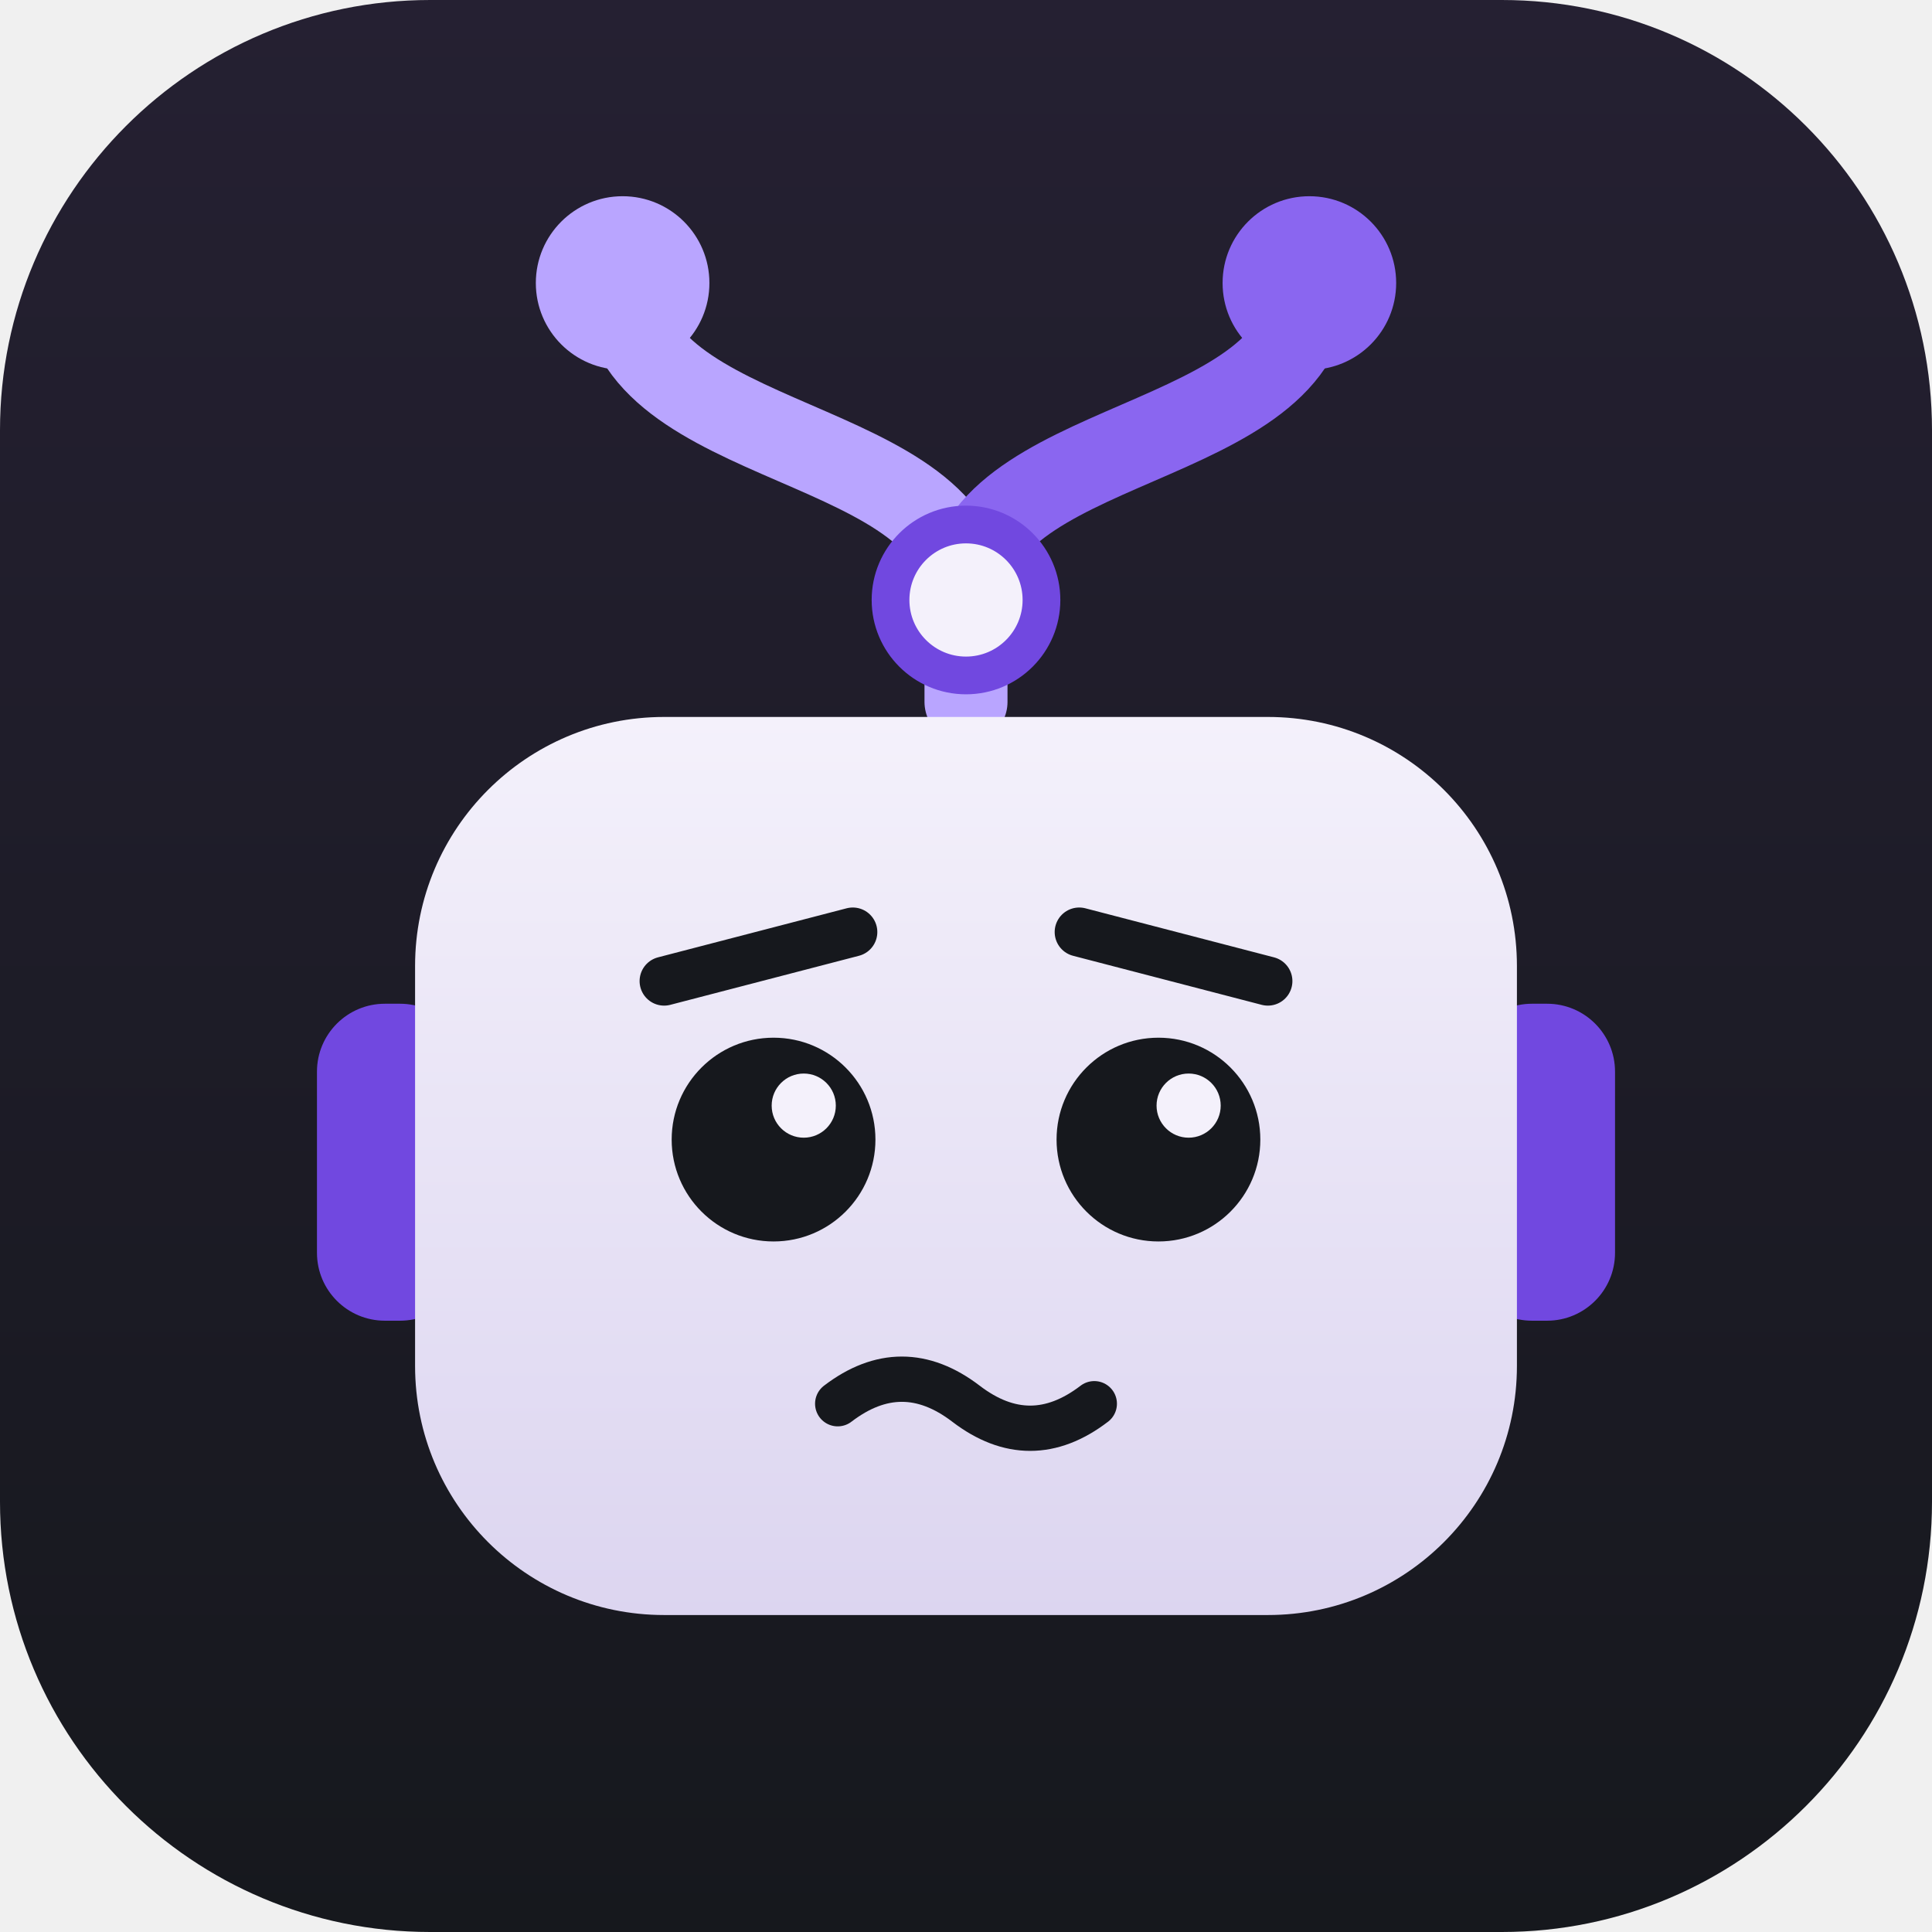
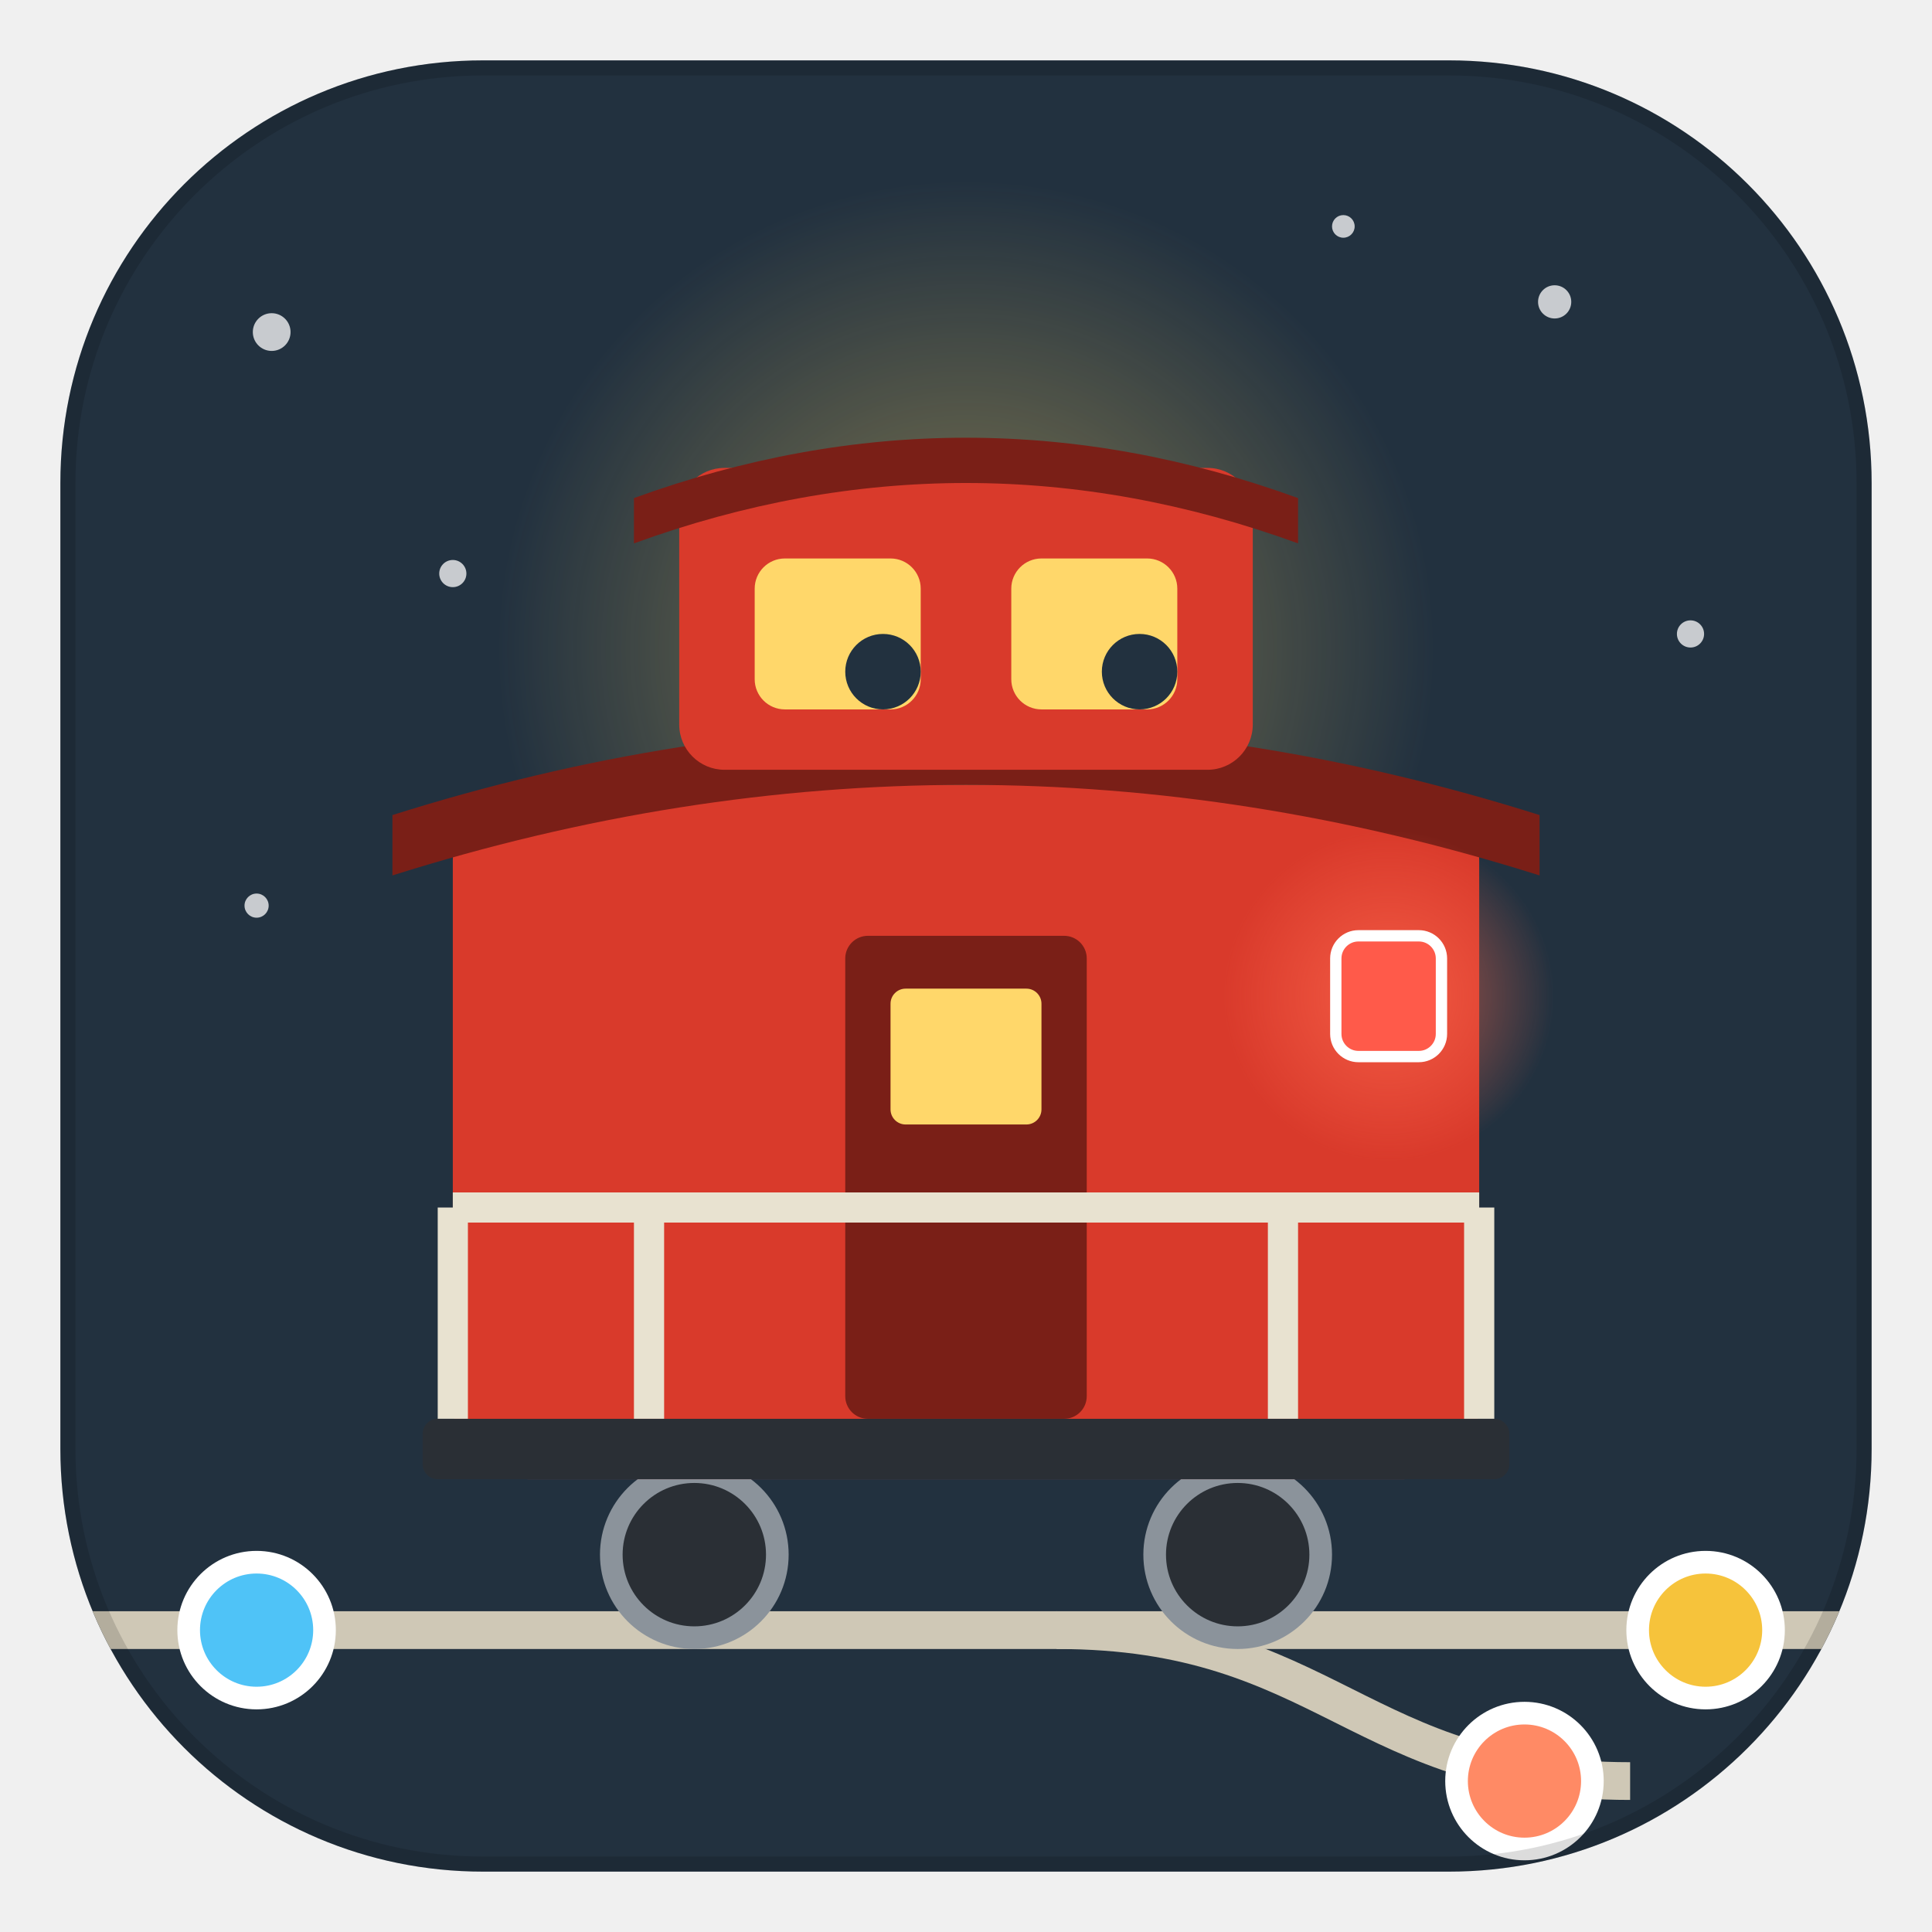
- <svg xmlns="http://www.w3.org/2000/svg" viewBox="0 0 1024 1024">
+ <svg xmlns="http://www.w3.org/2000/svg" viewBox="0 0 256 256">
  <defs>
-     <linearGradient id="tile" x1="0" y1="0" x2="0" y2="1">
-       <stop offset="0" stop-color="#252032" />
-       <stop offset="1" stop-color="#16181d" />
-     </linearGradient>
-     <linearGradient id="face" x1="0" y1="0" x2="0" y2="1">
-       <stop offset="0" stop-color="#f4f1fb" />
-       <stop offset="1" stop-color="#dcd5f0" />
-     </linearGradient>
+     <clipPath id="t">
+       <rect x="8" y="8" width="240" height="240" rx="56" />
+     </clipPath>
+     <radialGradient id="g">
+       <stop offset="0" stop-color="#ff6a50" stop-opacity=".7" />
+       <stop offset="1" stop-color="#ff6a50" stop-opacity="0" />
+     </radialGradient>
+     <radialGradient id="w">
+       <stop offset="0" stop-color="#ffd76a" stop-opacity=".45" />
+       <stop offset="1" stop-color="#ffd76a" stop-opacity="0" />
+     </radialGradient>
  </defs>
-   <rect width="1024" height="1024" rx="228" fill="url(#tile)" />
-   <g fill="none" stroke-linecap="round" stroke-linejoin="round" stroke-width="44">
-     <path d="M330 150 C330 240 512 230 512 318" stroke="#b9a5ff" />
-     <path d="M694 150 C694 240 512 230 512 318" stroke="#8a66f0" />
-     <path d="M512 318 V372" stroke="#b9a5ff" />
+   <rect x="8" y="8" width="240" height="240" rx="56" fill="#22313f" />
+   <g clip-path="url(#t)">
+     <circle cx="36" cy="44" r="2.5" fill="#fff" opacity=".75" />
+     <circle cx="60" cy="76" r="1.8" fill="#fff" opacity=".75" />
+     <circle cx="206" cy="40" r="2.2" fill="#fff" opacity=".75" />
+     <circle cx="224" cy="84" r="1.8" fill="#fff" opacity=".75" />
+     <circle cx="178" cy="30" r="1.5" fill="#fff" opacity=".75" />
+     <circle cx="34" cy="120" r="1.6" fill="#fff" opacity=".75" />
+     <path d="M0 216 H256" stroke="#cfc8b6" stroke-width="5" />
+     <path d="M140 216 C176 216 180 236 216 236" stroke="#cfc8b6" stroke-width="5" fill="none" />
+     <circle cx="34" cy="216" r="9" fill="#4fc3f7" stroke="#fff" stroke-width="3" />
+     <circle cx="226" cy="216" r="9" fill="#f6c33b" stroke="#fff" stroke-width="3" />
+     <circle cx="202" cy="236" r="9" fill="#ff8a65" stroke="#fff" stroke-width="3" />
+     <g fill="#2a2f35" stroke="#8b939b" stroke-width="3">
+       <circle cx="92" cy="206" r="11" />
+       <circle cx="164" cy="206" r="11" />
+     </g>
+     <circle cx="128" cy="86" r="62" fill="url(#w)" />
+     <rect x="60" y="104" width="136" height="92" rx="10" fill="#d93a2b" />
+     <path d="M52 108 Q128 84 204 108 L204 116 Q128 92 52 116 Z" fill="#7a1f17" />
+     <rect x="90" y="62" width="76" height="40" rx="6" fill="#d93a2b" />
+     <path d="M84 66 Q128 50 172 66 L172 72 Q128 56 84 72 Z" fill="#7a1f17" />
+     <rect x="100" y="74" width="22" height="20" rx="4" fill="#ffd76a" />
+     <rect x="134" y="74" width="22" height="20" rx="4" fill="#ffd76a" />
+     <circle cx="117" cy="89" r="5" fill="#22313f" />
+     <circle cx="151" cy="89" r="5" fill="#22313f" />
+     <rect x="112" y="124" width="32" height="64" rx="3" fill="#7a1f17" />
+     <rect x="118" y="131" width="20" height="18" rx="2" fill="#ffd76a" />
+     <path d="M60 160 H196 M60 160 V188 M196 160 V188 M86 160 V188 M170 160 V188" stroke="#e8e2d0" stroke-width="4" fill="none" />
+     <rect x="56" y="188" width="144" height="8" rx="2" fill="#2a2f35" />
+     <circle cx="184" cy="132" r="22" fill="url(#g)" />
+     <rect x="177" y="124" width="14" height="16" rx="3" fill="#ff5a4a" stroke="#fff" stroke-width="1.5" />
  </g>
-   <circle cx="330" cy="150" r="46" fill="#b9a5ff" />
-   <circle cx="694" cy="150" r="46" fill="#8a66f0" />
-   <circle cx="512" cy="318" r="40" fill="#f4f1fb" stroke="#7148e0" stroke-width="20" />
-   <rect x="168" y="532" width="80" height="168" rx="36" fill="#7148e0" />
-   <rect x="776" y="532" width="80" height="168" rx="36" fill="#7148e0" />
-   <rect x="220" y="380" width="584" height="476" rx="132" fill="url(#face)" />
-   <g stroke="#16181d" stroke-width="26" stroke-linecap="round" fill="none">
-     <path d="M352 520 L452 494" />
-     <path d="M672 520 L572 494" />
-   </g>
-   <circle cx="410" cy="604" r="54" fill="#16181d" />
-   <circle cx="614" cy="604" r="54" fill="#16181d" />
-   <circle cx="426" cy="586" r="17" fill="#f4f1fb" />
-   <circle cx="630" cy="586" r="17" fill="#f4f1fb" />
-   <path d="M444 744 q34 -26 68 0 t68 0" fill="none" stroke="#16181d" stroke-width="24" stroke-linecap="round" stroke-linejoin="round" />
+   <rect x="9" y="9" width="238" height="238" rx="55" fill="none" stroke="#000" stroke-opacity=".14" stroke-width="2" />
</svg>
